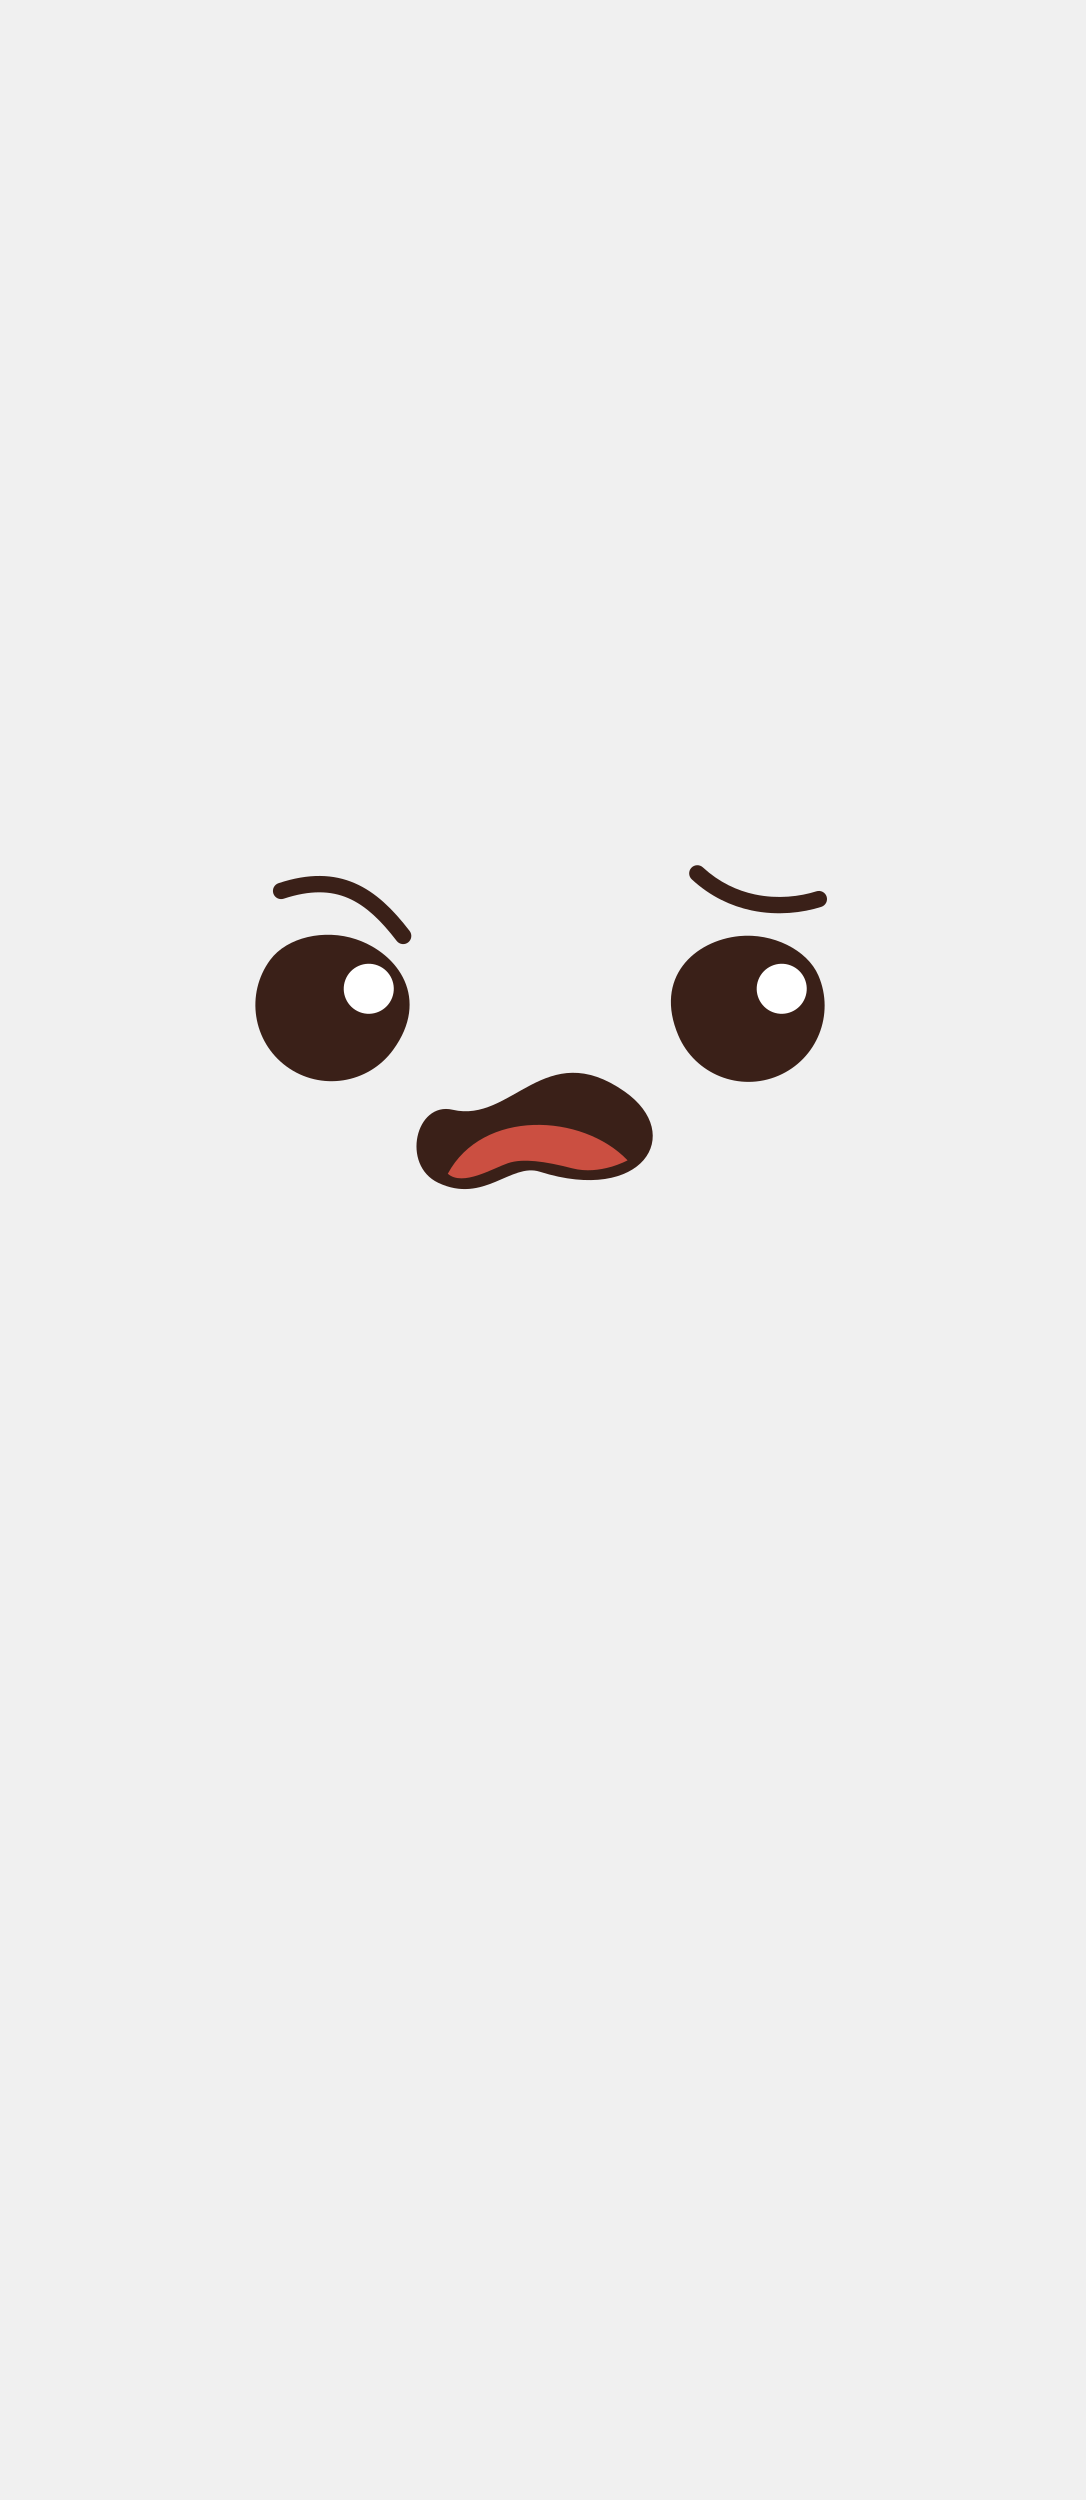
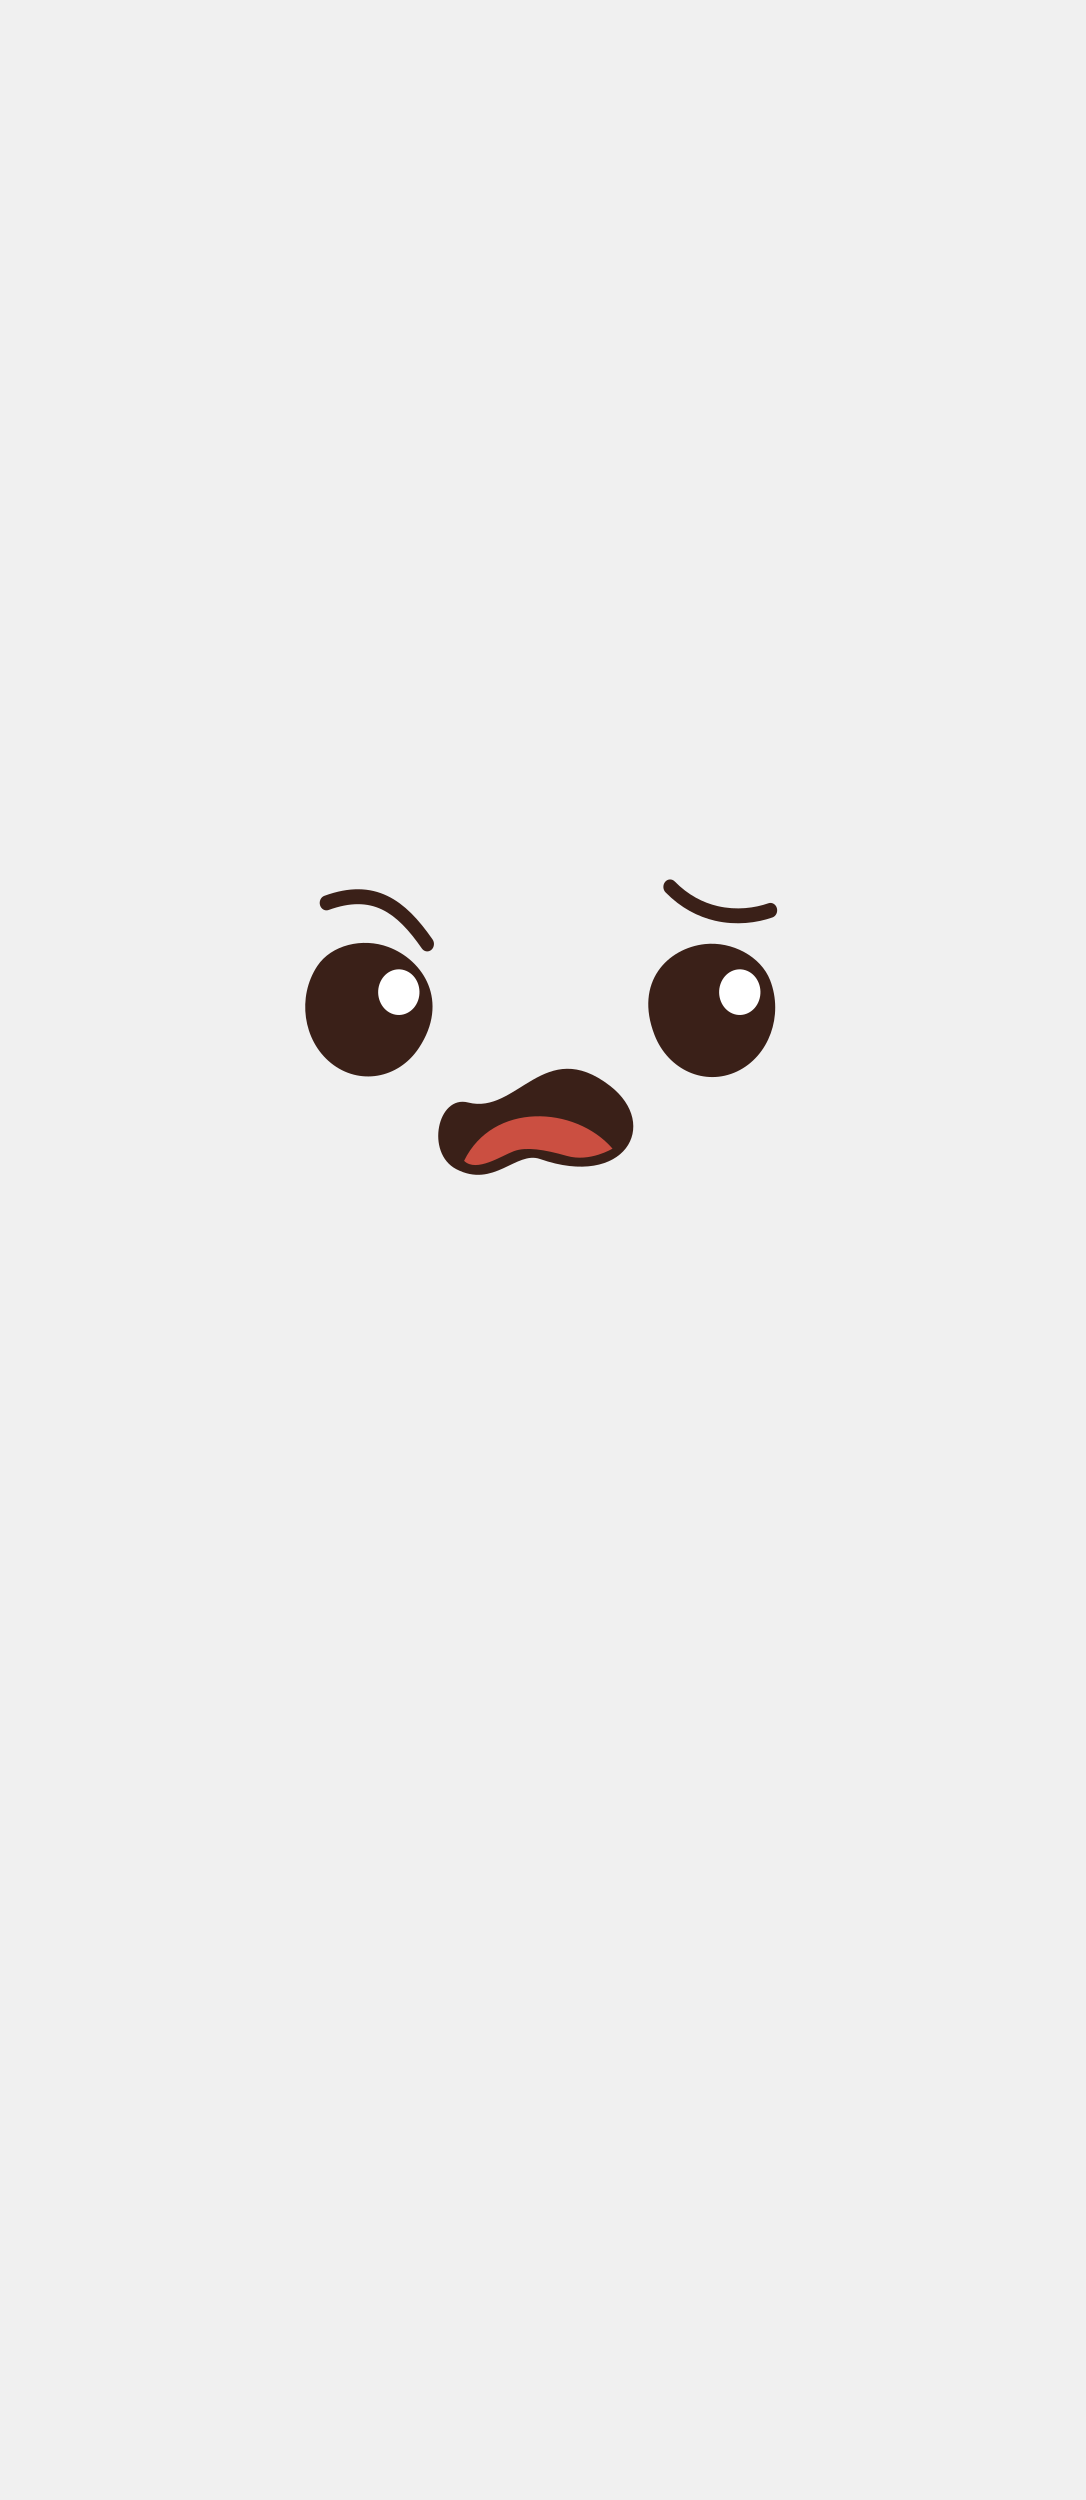
- <svg xmlns="http://www.w3.org/2000/svg" width="364.0" height="838.16" viewBox="237.0 109.84 364.0 838.16" version="1.1">
+ <svg xmlns="http://www.w3.org/2000/svg" width="364.0" height="838.16" viewBox="237.0 109.84 364.0 838.16" version="1.1" id="svg432">
  <defs id="defs586" />
-   <g transform="translate(195.0172 -326.1388) scale(2.650685)">
+   <g transform="matrix(2.188519,0,0,2.417625,233.973,-257.5277)" id="g430">
    <g id="g253">
-       <path style="fill-rule:evenodd;clip-rule:evenodd;fill:#3A2018;" d="M65.55,297.284c-3.14,4.295-9.168,5.231-13.463,2.091    c-4.296-3.143-5.231-9.17-2.09-13.466c2.13-2.914,6.919-3.962,10.862-2.634C66.262,285.092,70.279,290.817,65.55,297.284z" id="path237" />
-       <path style="fill-rule:evenodd;clip-rule:evenodd;fill:#3A2018;" d="M119.099,277.213c0.542-0.171,1.122,0.127,1.294,0.671    c0.171,0.542-0.13,1.12-0.671,1.294c-2.343,0.746-5.524,1.151-8.827,0.453c-2.556-0.542-5.184-1.735-7.556-3.928    c-0.42-0.387-0.447-1.041-0.061-1.46c0.386-0.419,1.041-0.446,1.46-0.06c2.073,1.915,4.358,2.955,6.578,3.424    C114.233,278.226,117.037,277.868,119.099,277.213z" id="path239" />
-       <path style="fill-rule:evenodd;clip-rule:evenodd;fill:#FFFFFF;" d="M63.623,286.59c-1.63-0.632-3.463,0.179-4.095,1.808    c-0.632,1.631,0.177,3.464,1.808,4.097c1.63,0.631,3.462-0.179,4.095-1.809C66.063,289.056,65.253,287.222,63.623,286.59z" id="path241" />
-       <path style="fill-rule:evenodd;clip-rule:evenodd;fill:#3A2018;" d="M51.716,278.149c-0.542,0.178-1.127-0.118-1.305-0.66    c-0.179-0.543,0.116-1.127,0.659-1.306c3.871-1.277,6.953-1.158,9.637,0.004c2.641,1.142,4.817,3.271,6.944,6.046    c0.346,0.454,0.259,1.102-0.194,1.448c-0.453,0.346-1.101,0.258-1.447-0.196c-1.931-2.518-3.863-4.431-6.119-5.406    C57.675,277.121,55.067,277.043,51.716,278.149z" id="path243" />
-       <path style="fill-rule:evenodd;clip-rule:evenodd;fill:#3A2018;" d="M101.647,295.472c2.094,4.893,7.757,7.161,12.649,5.065    c4.892-2.095,7.159-7.759,5.064-12.649c-1.421-3.319-5.851-5.417-9.992-5.013C103.696,283.433,98.493,288.107,101.647,295.472z" id="path245" />
-       <path style="fill-rule:evenodd;clip-rule:evenodd;fill:#FFFFFF;" d="M115.856,286.59c-1.63-0.632-3.464,0.179-4.095,1.808    c-0.631,1.631,0.178,3.464,1.808,4.097c1.63,0.631,3.464-0.179,4.095-1.809C118.296,289.056,117.486,287.222,115.856,286.59z" id="path247" />
-       <path style="fill-rule:evenodd;clip-rule:evenodd;fill:#3A2018;" d="M94.828,302.529c-10.065-7.044-14.251,4.078-21.737,2.313    c-4.666-1.095-6.57,6.991-1.819,9.242c5.76,2.728,9.187-2.565,12.833-1.406C97.115,316.809,102.588,307.961,94.828,302.529z" id="path249" />
-       <path style="fill-rule:evenodd;clip-rule:evenodd;fill:#CB4F41;" d="M72.478,312.934c4.387-8.209,17.007-7.683,22.738-1.695    c0,0-3.473,1.922-6.987,1.013c-3.514-0.908-6.264-1.28-8.124-0.66C78.246,312.211,74.36,314.609,72.478,312.934z" id="path251" />
+       <path style="clip-rule:evenodd;fill:#3a2018;fill-rule:evenodd" d="m 65.55,297.284 c -3.14,4.295 -9.168,5.231 -13.463,2.091 -4.296,-3.143 -5.231,-9.17 -2.09,-13.466 2.13,-2.914 6.919,-3.962 10.862,-2.634 5.403,1.817 9.42,7.542 4.691,14.009 z" id="path237" />
+       <path style="clip-rule:evenodd;fill:#3a2018;fill-rule:evenodd" d="m 119.099,277.213 c 0.542,-0.171 1.122,0.127 1.294,0.671 0.171,0.542 -0.13,1.12 -0.671,1.294 -2.343,0.746 -5.524,1.151 -8.827,0.453 -2.556,-0.542 -5.184,-1.735 -7.556,-3.928 -0.42,-0.387 -0.447,-1.041 -0.061,-1.46 0.386,-0.419 1.041,-0.446 1.46,-0.06 2.073,1.915 4.358,2.955 6.578,3.424 2.917,0.619 5.721,0.261 7.783,-0.394 z" id="path239" />
+       <path style="clip-rule:evenodd;fill:#ffffff;fill-rule:evenodd" d="m 63.623,286.59 c -1.63,-0.632 -3.463,0.179 -4.095,1.808 -0.632,1.631 0.177,3.464 1.808,4.097 1.63,0.631 3.462,-0.179 4.095,-1.809 0.632,-1.63 -0.178,-3.464 -1.808,-4.096 z" id="path241" />
+       <path style="clip-rule:evenodd;fill:#3a2018;fill-rule:evenodd" d="m 51.716,278.149 c -0.542,0.178 -1.127,-0.118 -1.305,-0.66 -0.179,-0.543 0.116,-1.127 0.659,-1.306 3.871,-1.277 6.953,-1.158 9.637,0.004 2.641,1.142 4.817,3.271 6.944,6.046 0.346,0.454 0.259,1.102 -0.194,1.448 -0.453,0.346 -1.101,0.258 -1.447,-0.196 -1.931,-2.518 -3.863,-4.431 -6.119,-5.406 -2.216,-0.958 -4.824,-1.036 -8.175,0.07 z" id="path243" />
+       <path style="clip-rule:evenodd;fill:#3a2018;fill-rule:evenodd" d="m 101.647,295.472 c 2.094,4.893 7.757,7.161 12.649,5.065 4.892,-2.095 7.159,-7.759 5.064,-12.649 -1.421,-3.319 -5.851,-5.417 -9.992,-5.013 -5.672,0.558 -10.875,5.232 -7.721,12.597 z" id="path245" />
+       <path style="clip-rule:evenodd;fill:#ffffff;fill-rule:evenodd" d="m 115.856,286.59 c -1.63,-0.632 -3.464,0.179 -4.095,1.808 -0.631,1.631 0.178,3.464 1.808,4.097 1.63,0.631 3.464,-0.179 4.095,-1.809 0.632,-1.63 -0.178,-3.464 -1.808,-4.096 z" id="path247" />
+       <path style="clip-rule:evenodd;fill:#3a2018;fill-rule:evenodd" d="m 94.828,302.529 c -10.065,-7.044 -14.251,4.078 -21.737,2.313 -4.666,-1.095 -6.57,6.991 -1.819,9.242 5.76,2.728 9.187,-2.565 12.833,-1.406 13.01,4.131 18.483,-4.717 10.723,-10.149 z" id="path249" />
+       <path style="clip-rule:evenodd;fill:#cb4f41;fill-rule:evenodd" d="m 72.478,312.934 c 4.387,-8.209 17.007,-7.683 22.738,-1.695 0,0 -3.473,1.922 -6.987,1.013 -3.514,-0.908 -6.264,-1.28 -8.124,-0.66 -1.859,0.619 -5.745,3.017 -7.627,1.342 z" id="path251" />
    </g>
  </g>
</svg>
